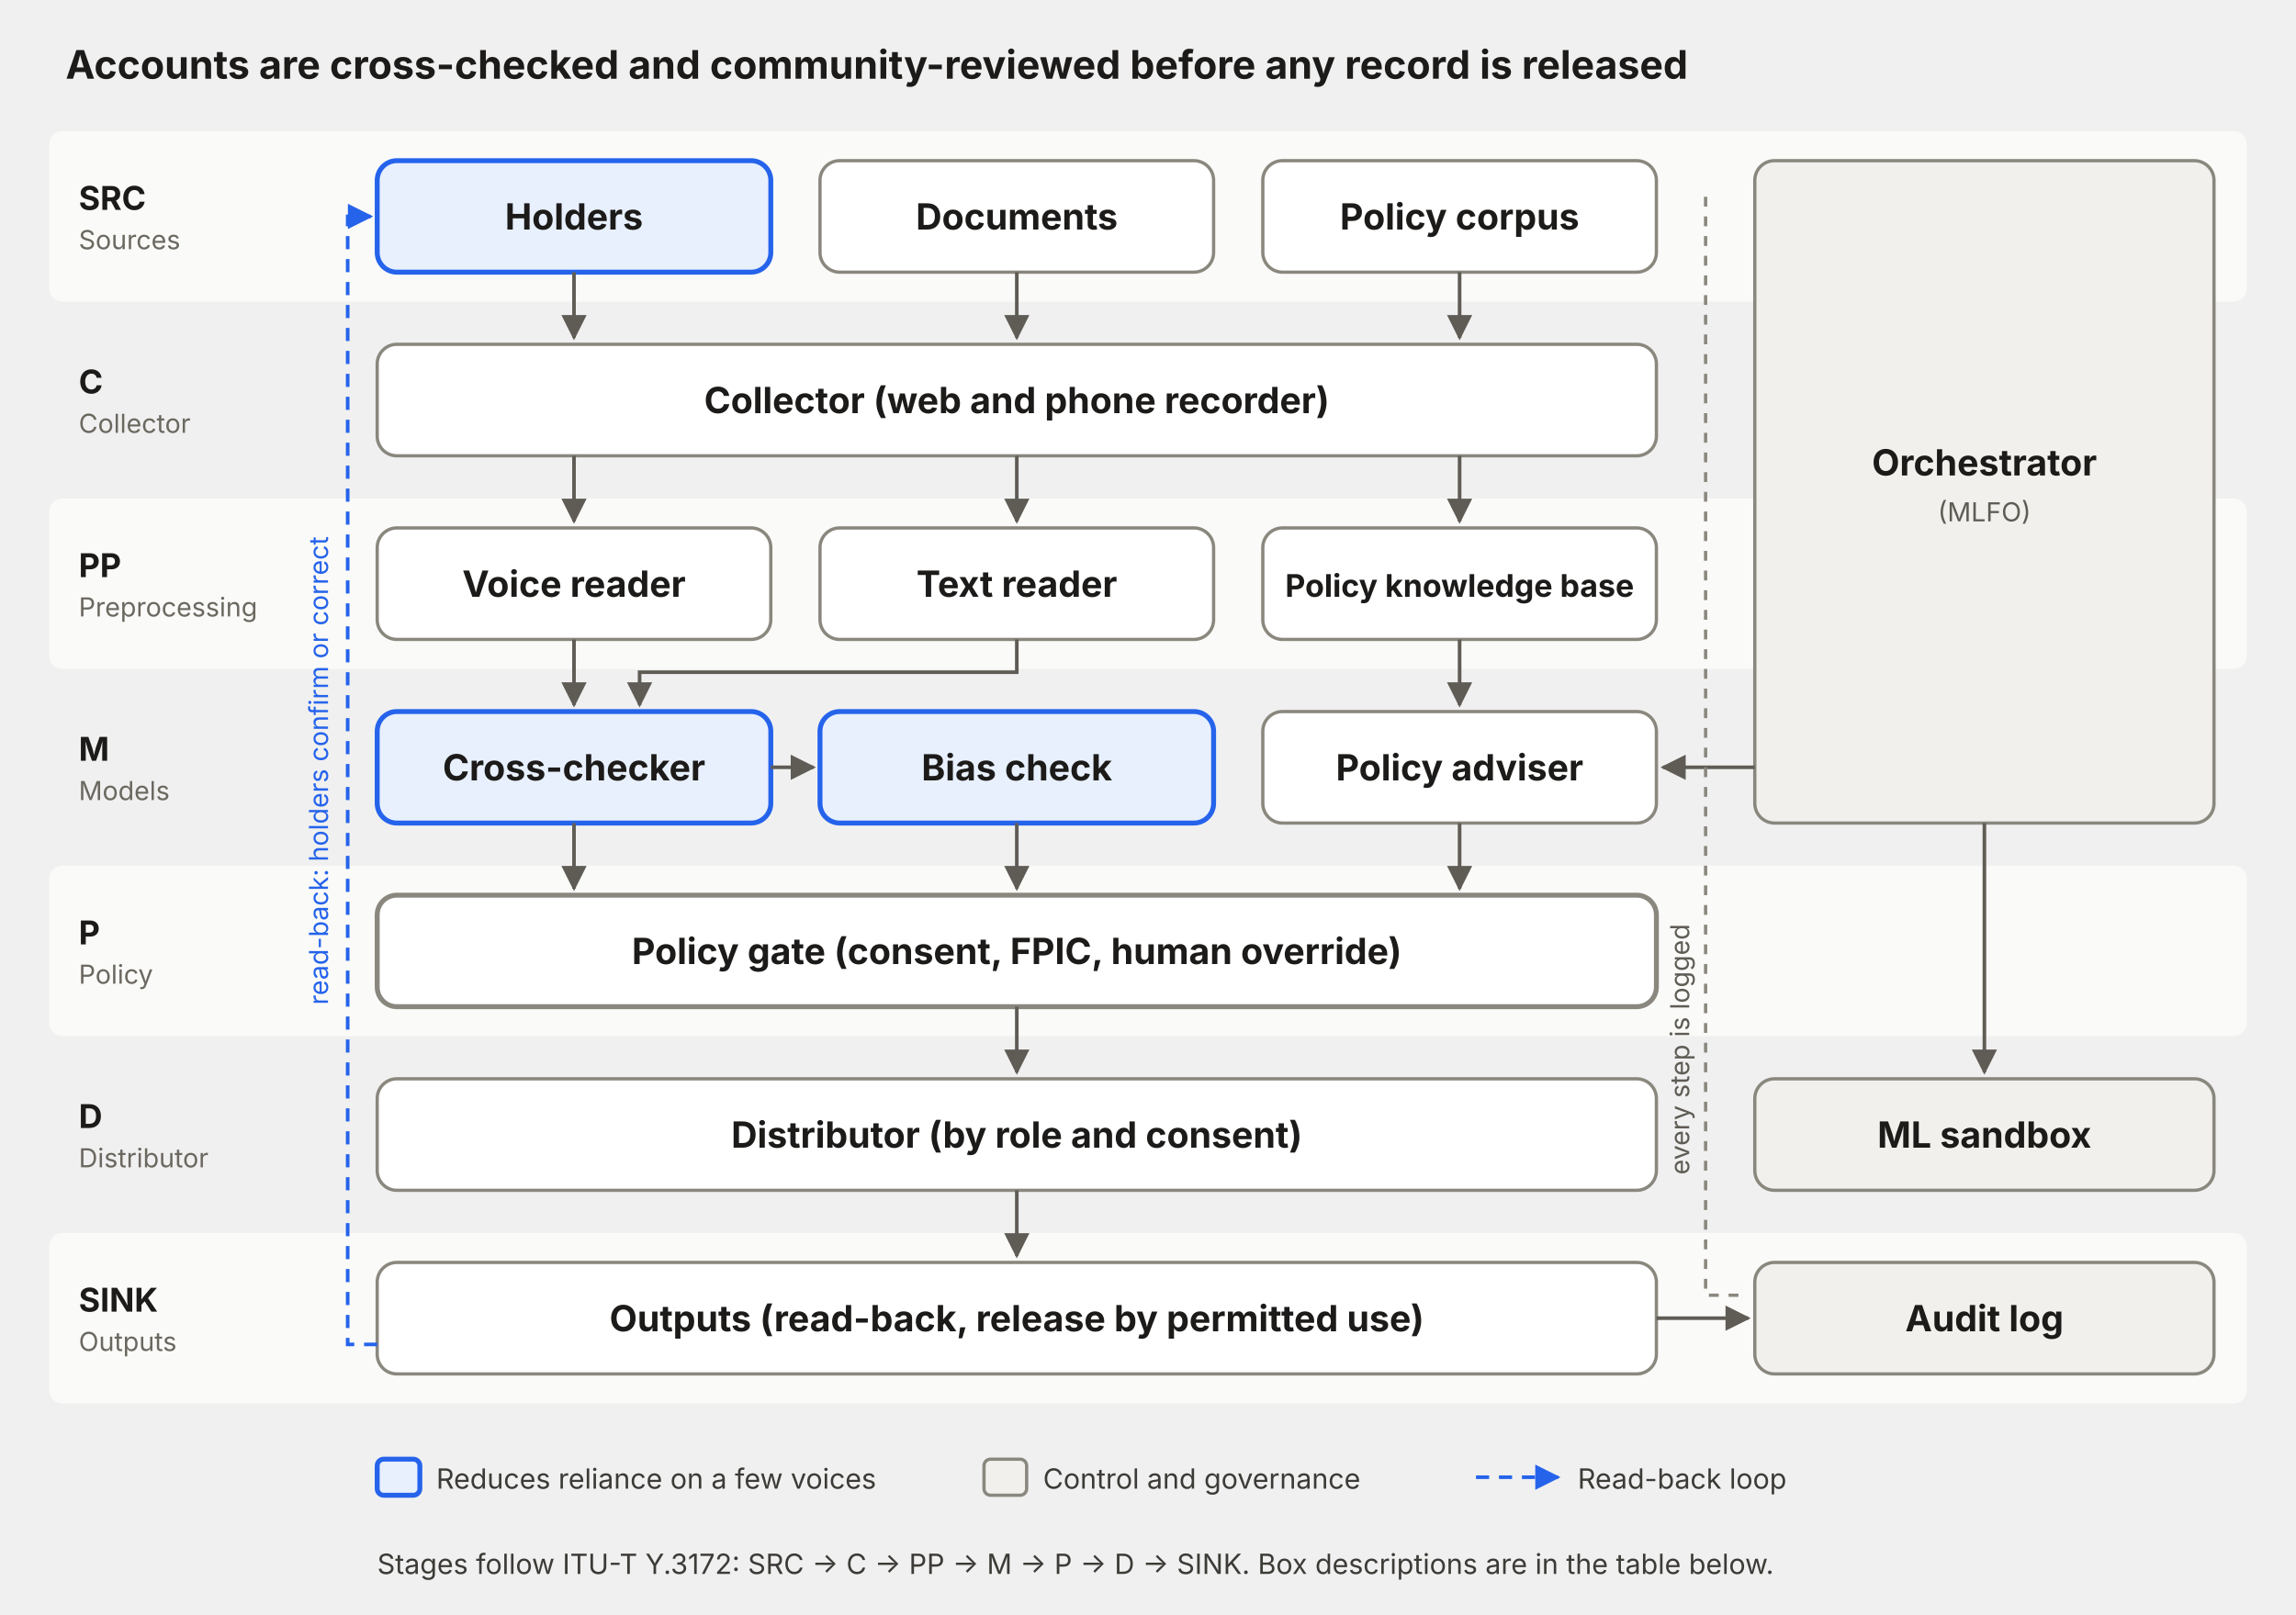
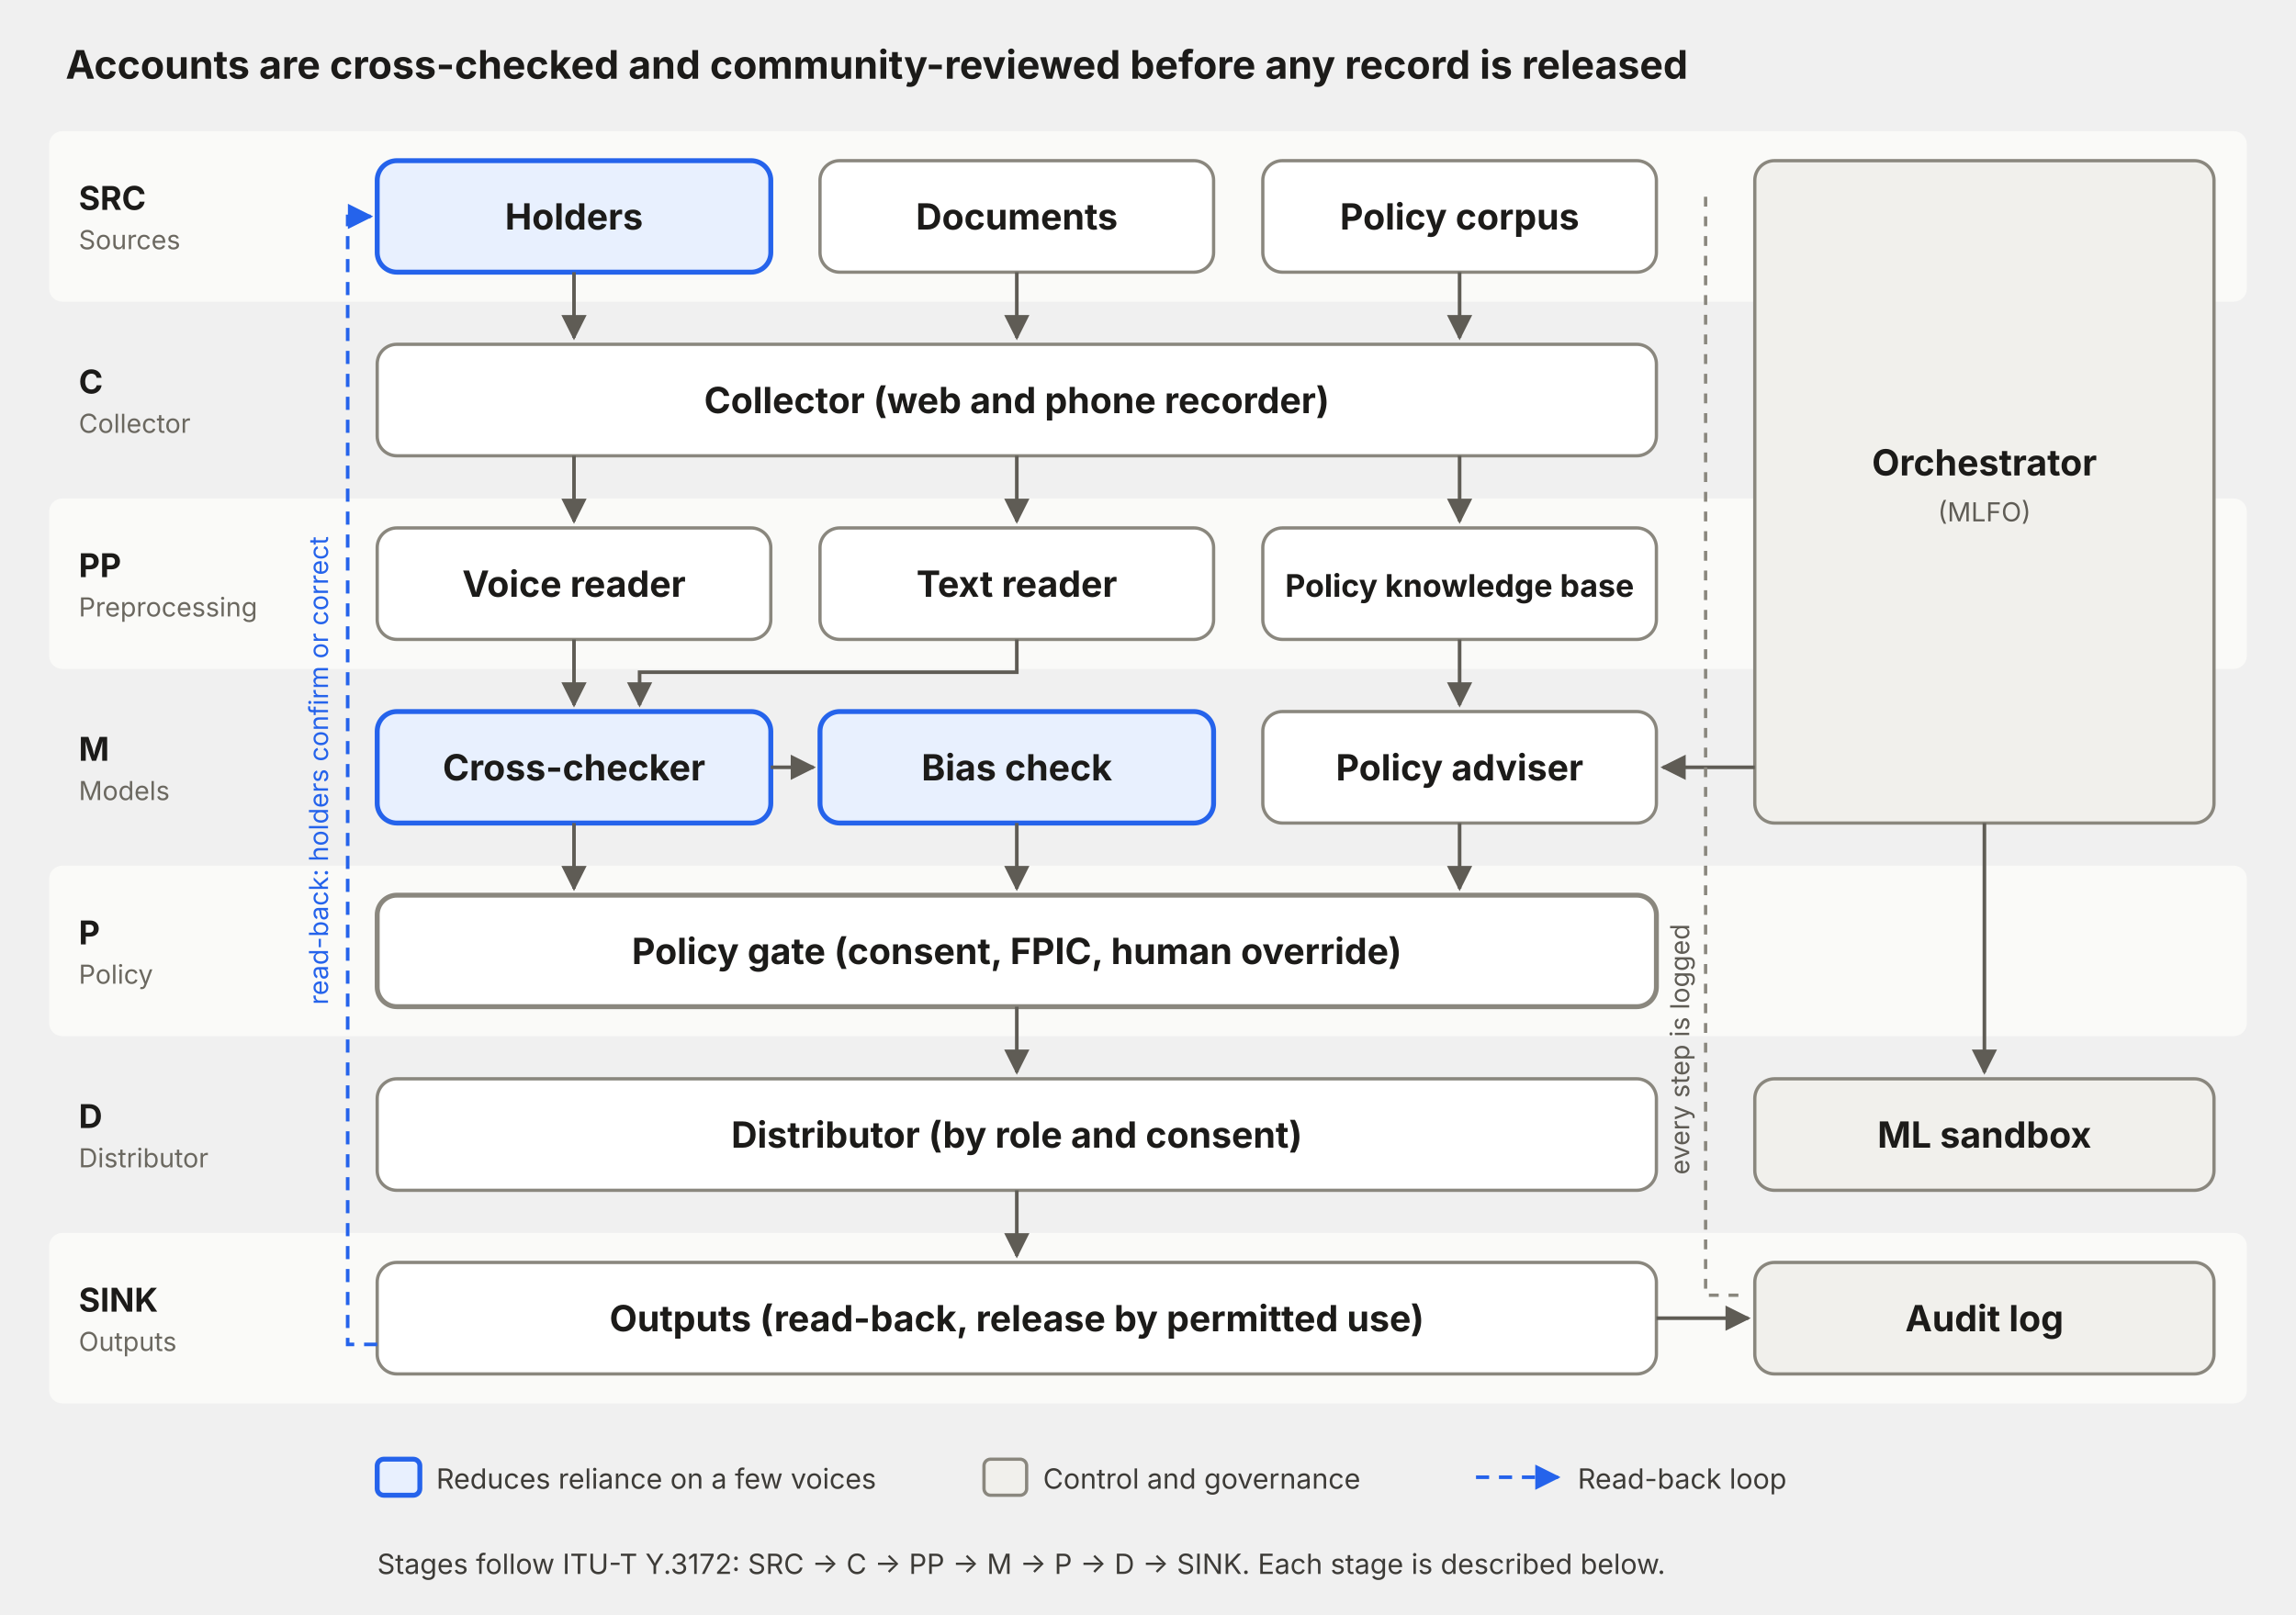
<svg xmlns="http://www.w3.org/2000/svg" width="1400" height="985" viewBox="0 0 1400 985" font-family="Inter, DejaVu Sans, sans-serif">
  <defs>
    <marker id="a" viewBox="0 0 10 10" refX="9" refY="5" markerWidth="7" markerHeight="7" orient="auto-start-reverse">
      <path d="M0,0 L10,5 L0,10 z" fill="#5F5C55" />
    </marker>
    <marker id="ab" viewBox="0 0 10 10" refX="9" refY="5" markerWidth="7" markerHeight="7" orient="auto-start-reverse">
      <path d="M0,0 L10,5 L0,10 z" fill="#2563EB" />
    </marker>
    <style>
      .t{font-size:24px;font-weight:700;fill:#1C1B19}
      .b{font-size:22px;font-weight:700;fill:#1C1B19;text-anchor:middle}
      .stage{font-size:20px;font-weight:700;fill:#1C1B19}
      .stagesub{font-size:16px;fill:#6B6860}
      .note{font-size:16px;fill:#5F5C55}
      .lg{font-size:17px;fill:#3D3B37}
      .plain{fill:#FFFFFF;stroke:#8A877E;stroke-width:2}
      .bias{fill:#E8F0FE;stroke:#2563EB;stroke-width:3}
      .gov{fill:#F1F0EC;stroke:#8A877E;stroke-width:2}
      .ln{stroke:#5F5C55;stroke-width:2.2;fill:none}
      .lb{stroke:#2563EB;stroke-width:2.2;fill:none;stroke-dasharray:8 6}
      .lg2{stroke:#8A877E;stroke-width:2;fill:none;stroke-dasharray:6 6}
      .band{fill:#FAFAF8}
    </style>
  </defs>
  <text x="40" y="48" class="t">Accounts are cross-checked and community-reviewed before any record is released</text>
  <g>
    <rect class="band" x="30" y="80" width="1340" height="104" rx="8" />
    <rect class="band" x="30" y="304" width="1340" height="104" rx="8" />
    <rect class="band" x="30" y="528" width="1340" height="104" rx="8" />
    <rect class="band" x="30" y="752" width="1340" height="104" rx="8" />
  </g>
  <g>
    <text x="48" y="128" class="stage">SRC</text>
    <text x="48" y="152" class="stagesub">Sources</text>
    <text x="48" y="240" class="stage">C</text>
    <text x="48" y="264" class="stagesub">Collector</text>
    <text x="48" y="352" class="stage">PP</text>
    <text x="48" y="376" class="stagesub">Preprocessing</text>
    <text x="48" y="464" class="stage">M</text>
    <text x="48" y="488" class="stagesub">Models</text>
    <text x="48" y="576" class="stage">P</text>
    <text x="48" y="600" class="stagesub">Policy</text>
    <text x="48" y="688" class="stage">D</text>
    <text x="48" y="712" class="stagesub">Distributor</text>
    <text x="48" y="800" class="stage">SINK</text>
    <text x="48" y="824" class="stagesub">Outputs</text>
  </g>
  <rect class="bias" x="230" y="98" width="240" height="68" rx="12" />
  <text x="350" y="140" class="b">Holders</text>
  <rect class="plain" x="500" y="98" width="240" height="68" rx="12" />
  <text x="620" y="140" class="b">Documents</text>
  <rect class="plain" x="770" y="98" width="240" height="68" rx="12" />
  <text x="890" y="140" class="b">Policy corpus</text>
  <rect class="plain" x="230" y="210" width="780" height="68" rx="12" />
  <text x="620" y="252" class="b">Collector (web and phone recorder)</text>
  <rect class="plain" x="230" y="322" width="240" height="68" rx="12" />
  <text x="350" y="364" class="b">Voice reader</text>
  <rect class="plain" x="500" y="322" width="240" height="68" rx="12" />
  <text x="620" y="364" class="b">Text reader</text>
  <rect class="plain" x="770" y="322" width="240" height="68" rx="12" />
  <text x="890" y="364" class="b" style="font-size:19px">Policy knowledge base</text>
  <rect class="bias" x="230" y="434" width="240" height="68" rx="12" />
  <text x="350" y="476" class="b">Cross-checker</text>
  <rect class="bias" x="500" y="434" width="240" height="68" rx="12" />
  <text x="620" y="476" class="b">Bias check</text>
  <rect class="plain" x="770" y="434" width="240" height="68" rx="12" />
  <text x="890" y="476" class="b">Policy adviser</text>
  <rect class="plain" x="230" y="546" width="780" height="68" rx="12" style="stroke-width:3" />
  <text x="620" y="588" class="b">Policy gate (consent, FPIC, human override)</text>
  <rect class="plain" x="230" y="658" width="780" height="68" rx="12" />
  <text x="620" y="700" class="b">Distributor (by role and consent)</text>
  <rect class="plain" x="230" y="770" width="780" height="68" rx="12" />
  <text x="620" y="812" class="b">Outputs (read-back, release by permitted use)</text>
  <rect class="gov" x="1070" y="98" width="280" height="404" rx="12" />
  <text x="1210" y="290" class="b">Orchestrator</text>
  <text x="1210" y="318" class="note" text-anchor="middle">(MLFO)</text>
  <rect class="gov" x="1070" y="658" width="280" height="68" rx="12" />
  <text x="1210" y="700" class="b">ML sandbox</text>
  <rect class="gov" x="1070" y="770" width="280" height="68" rx="12" />
  <text x="1210" y="812" class="b">Audit log</text>
  <path class="ln" d="M350 166 V206" marker-end="url(#a)" />
  <path class="ln" d="M620 166 V206" marker-end="url(#a)" />
  <path class="ln" d="M890 166 V206" marker-end="url(#a)" />
  <path class="ln" d="M350 278 V318" marker-end="url(#a)" />
  <path class="ln" d="M620 278 V318" marker-end="url(#a)" />
  <path class="ln" d="M890 278 V318" marker-end="url(#a)" />
  <path class="ln" d="M350 390 V430" marker-end="url(#a)" />
  <path class="ln" d="M620 390 V410 H390 V430" marker-end="url(#a)" />
  <path class="ln" d="M890 390 V430" marker-end="url(#a)" />
  <path class="ln" d="M470 468 H496" marker-end="url(#a)" />
  <path class="ln" d="M350 502 V542" marker-end="url(#a)" />
  <path class="ln" d="M620 502 V542" marker-end="url(#a)" />
  <path class="ln" d="M890 502 V542" marker-end="url(#a)" />
  <path class="ln" d="M620 614 V654" marker-end="url(#a)" />
  <path class="ln" d="M620 726 V766" marker-end="url(#a)" />
  <path class="ln" d="M1070 468 H1014" marker-end="url(#a)" />
  <path class="ln" d="M1210 502 V654" marker-end="url(#a)" />
  <path class="ln" d="M1010 804 H1066" marker-end="url(#a)" />
  <path class="lb" d="M230 820 H212 V132 H226" marker-end="url(#ab)" />
  <text x="200" y="470" class="note" transform="rotate(-90 200 470)" text-anchor="middle" style="fill:#2563EB">read-back: holders confirm or correct</text>
  <path class="lg2" d="M1040 120 V790 H1066" />
  <text x="1030" y="640" class="note" transform="rotate(-90 1030 640)" text-anchor="middle">every step is logged</text>
  <rect class="bias" x="230" y="890" width="26" height="22" rx="4" />
  <text x="266" y="908" class="lg">Reduces reliance on a few voices</text>
  <rect class="gov" x="600" y="890" width="26" height="22" rx="4" />
  <text x="636" y="908" class="lg">Control and governance</text>
  <path class="lb" d="M900 901 H950" marker-end="url(#ab)" />
  <text x="962" y="908" class="lg">Read-back loop</text>
-   <text x="230" y="960" class="lg">Stages follow ITU-T Y.3172: SRC → C → PP → M → P → D → SINK. Box descriptions are in the table below.</text>
+   <text x="230" y="960" class="lg">Stages follow ITU-T Y.3172: SRC → C → PP → M → P → D → SINK. Each stage is described below.</text>
</svg>
